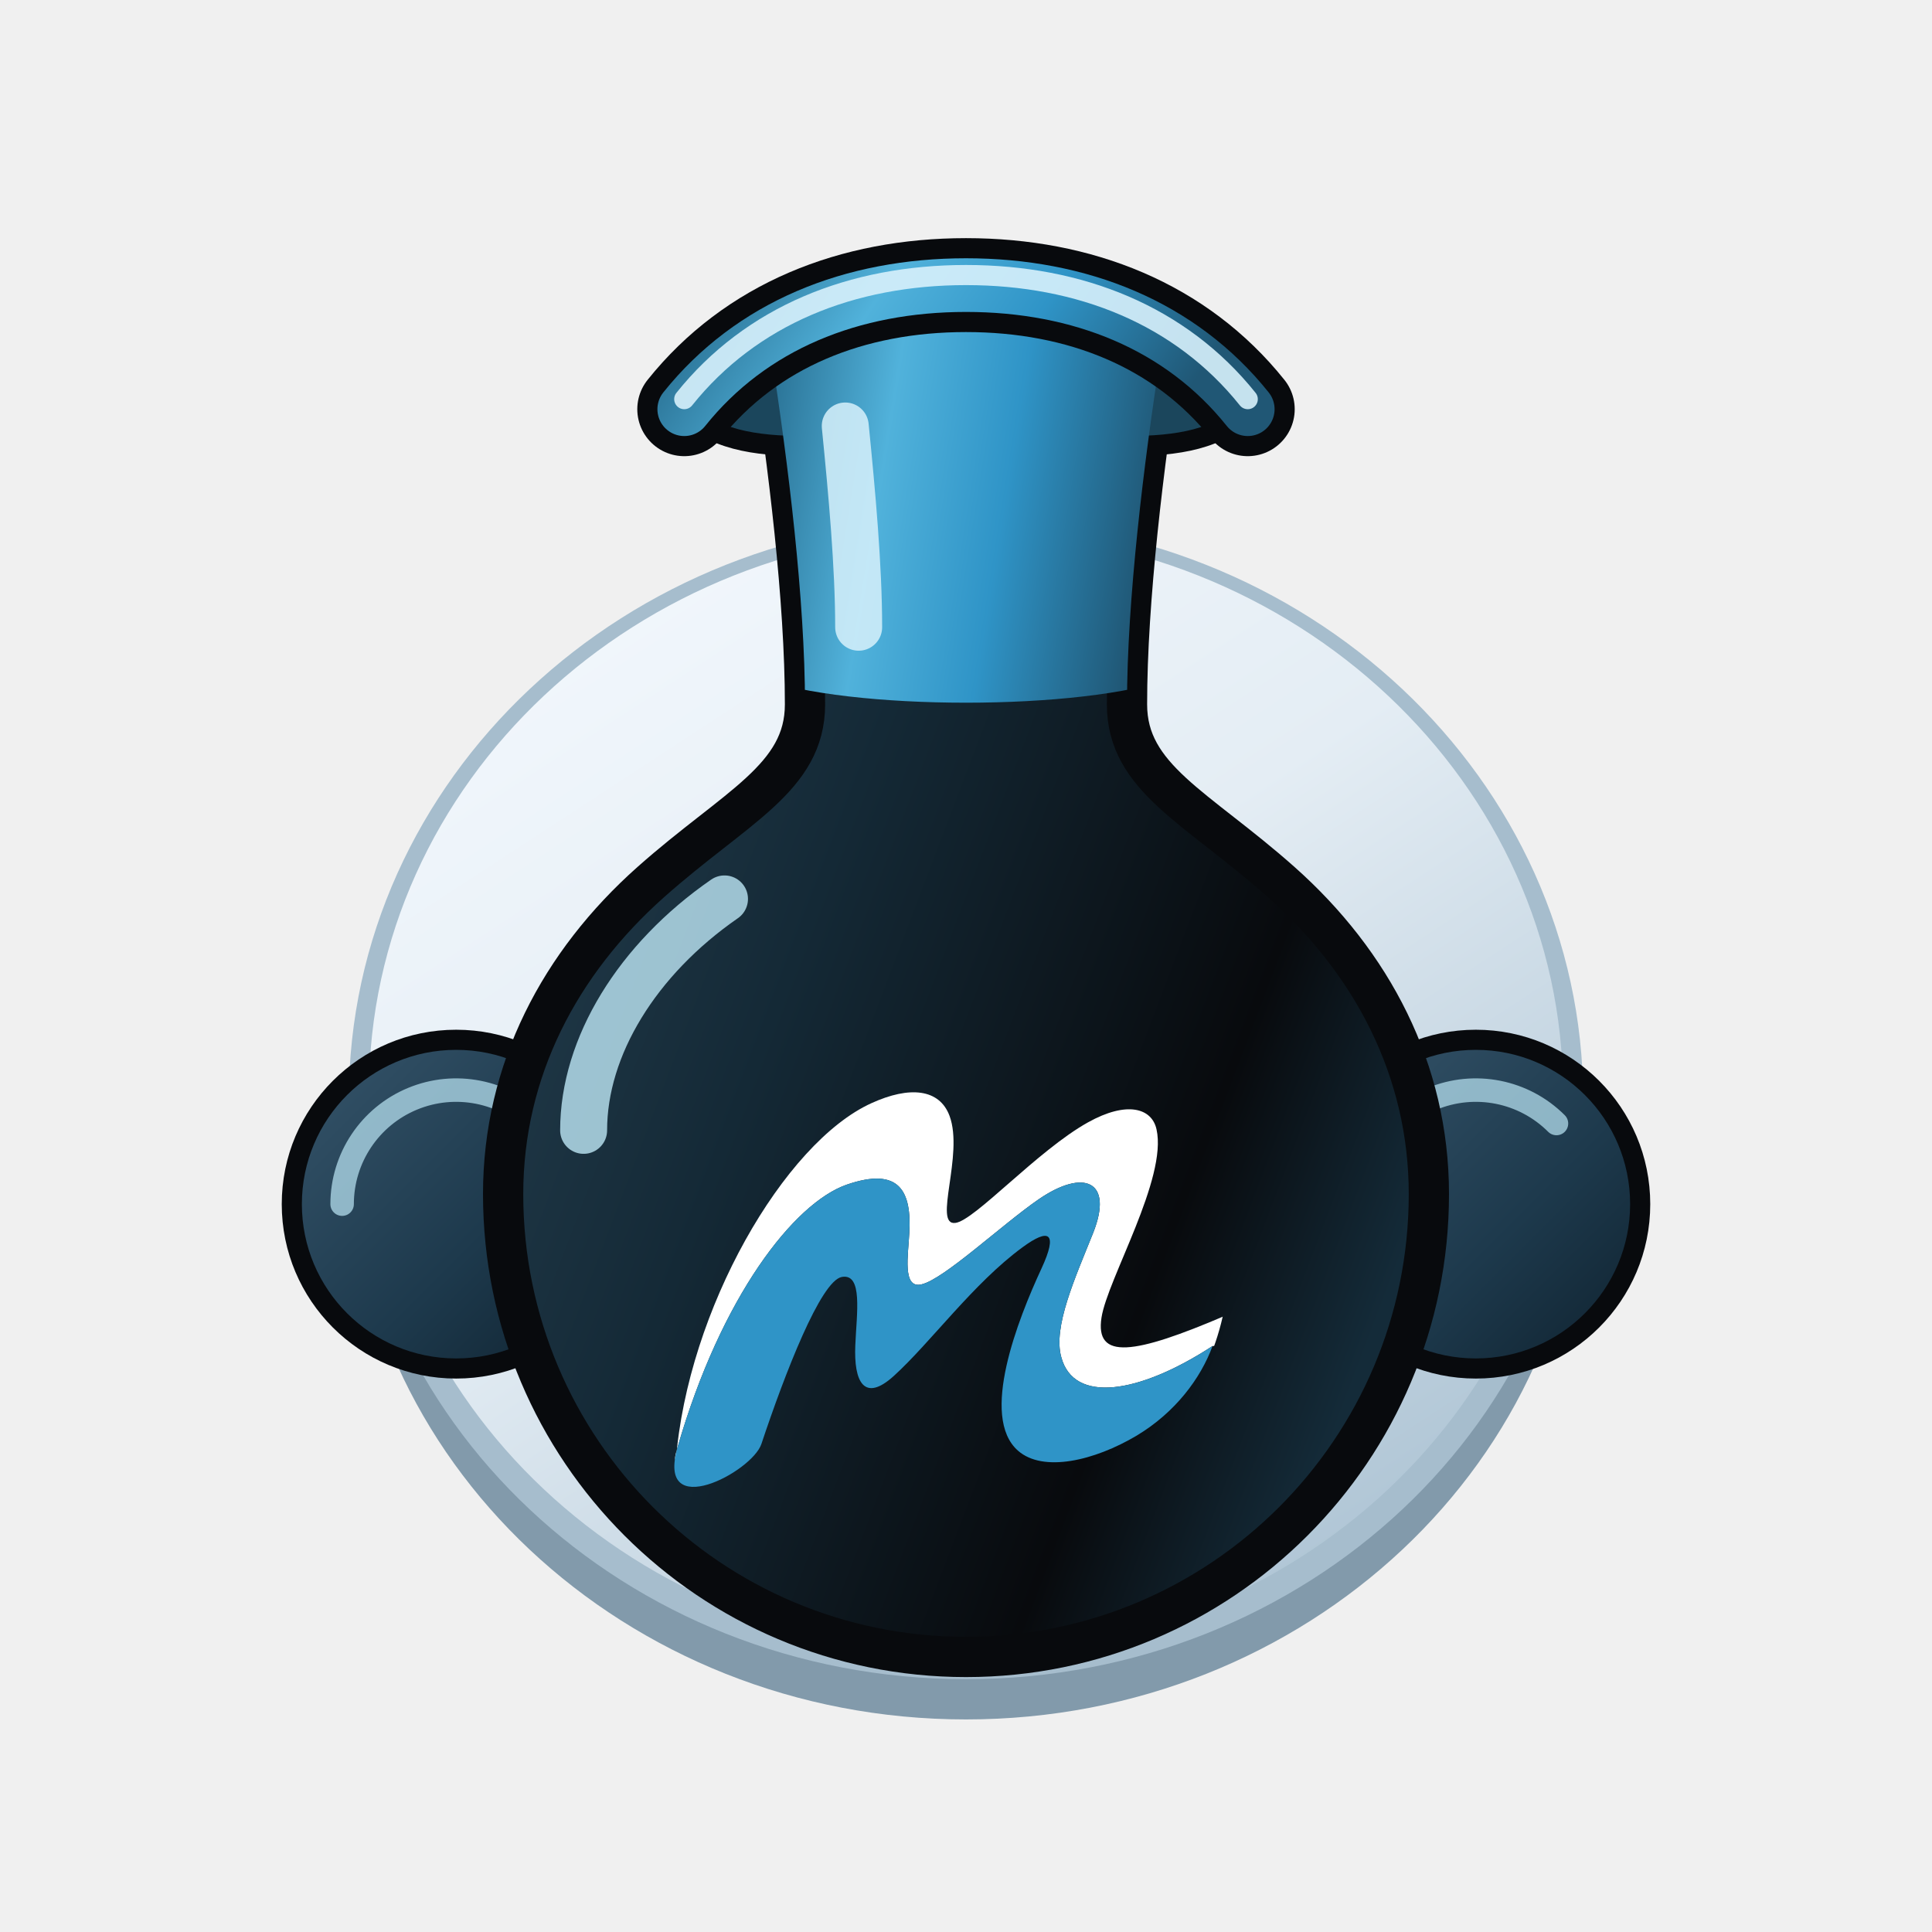
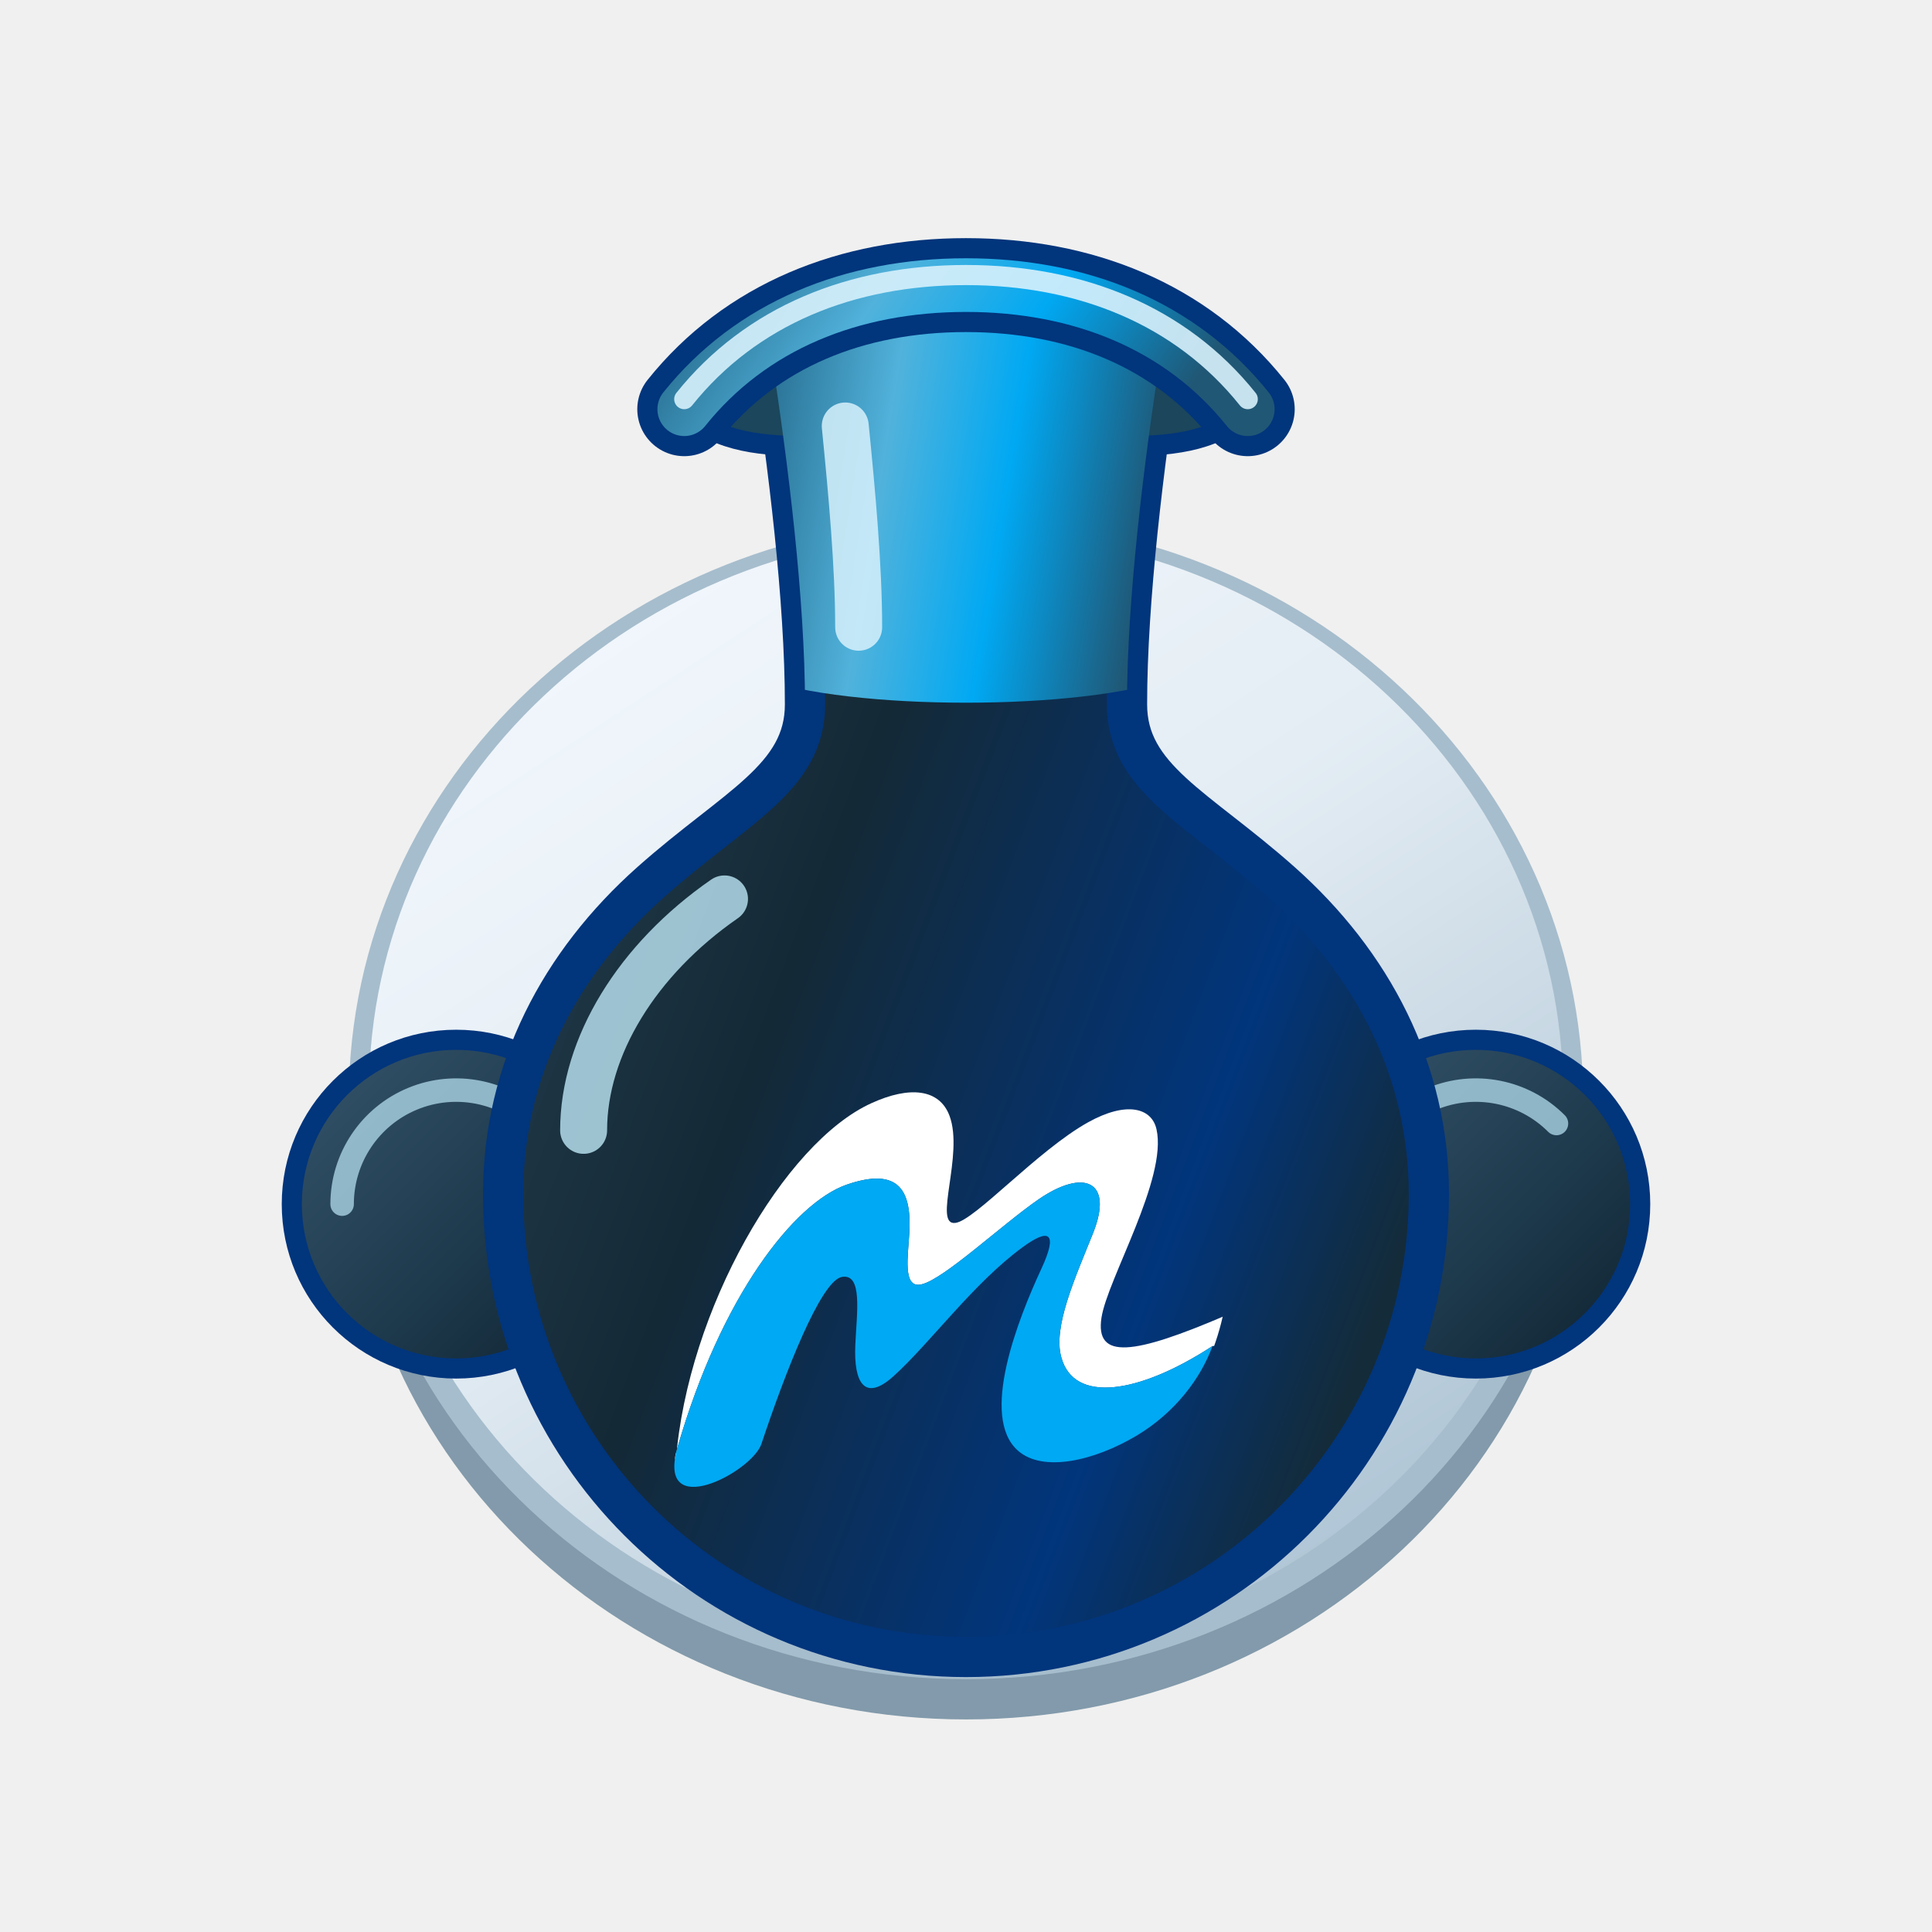
<svg xmlns="http://www.w3.org/2000/svg" width="2048" height="2048" viewBox="224 224 576 576" role="img" aria-labelledby="title description" data-muzzle-x="512" data-muzzle-y="295" data-direction-x="0" data-direction-y="-1" data-recoil-x="0" data-recoil-y="1" data-pivot-x="512" data-pivot-y="551.7231">
  <defs>
    <linearGradient id="base-light" x1="0" y1="0" x2=".7" y2="1">
      <stop stop-color="#f6faff" />
      <stop offset=".5" stop-color="#e4edf4" />
      <stop offset="1" stop-color="#afc5d5" />
    </linearGradient>
    <linearGradient id="brand-blue" x1="0" y1="0" x2="1" y2=".15">
      <stop stop-color="#236789" />
      <stop offset=".35" stop-color="#51b2db" />
-       <stop offset=".65" stop-color="#2f94c7" />
+       <stop offset=".65" stop-color="#00a9f3" />
      <stop offset="1" stop-color="#205775" />
    </linearGradient>
    <linearGradient id="body-dark" x1="0" y1=".1" x2="1" y2=".65">
      <stop stop-color="#284354" />
      <stop offset=".4" stop-color="#142936" />
-       <stop offset=".8" stop-color="#080a0d" />
+       <stop offset=".8" stop-color="#01357c" />
      <stop offset="1" stop-color="#142b39" />
    </linearGradient>
    <linearGradient id="saddle-dark" x1="0" y1="0" x2="1" y2="1">
      <stop stop-color="#35546a" />
      <stop offset=".6" stop-color="#1d394c" />
      <stop offset="1" stop-color="#102330" />
    </linearGradient>
    <path id="shell-outline" d="M454 330C459 362 464 403 464 434C464 456 443.27 464.54 418 487C391 511 374 543 374 580C374 656.2 435.8 718 512 718C588.2 718 650 656.2 650 580C650 543 633 511 606 487C580.73 464.54 560 456 560 434C560 403 565 362 570 330C538 319 486 319 454 330Z" />
    <clipPath id="shell-clip">
      <use href="#shell-outline" />
    </clipPath>
    <path id="muzzle-rim-curve" d="M428 346C448 321 478 309 512 309C546 309 576 321 596 346" />
  </defs>
  <g id="cannon">
    <g id="carriage">
      <g id="turntable">
        <ellipse cx="512" cy="563.723" rx="184" ry="172.903" fill="#829aab" />
        <ellipse id="turntable-plane" cx="512" cy="551.723" rx="184" ry="172.903" fill="#a6bdcd" />
        <ellipse cx="512" cy="549.723" rx="178" ry="167.265" fill="url(#base-light)" />
      </g>
    </g>
    <g id="aim" data-pivot-x="512" data-pivot-y="551.7231">
      <g id="saddle">
        <g id="saddle-left">
-           <circle cx="360" cy="583" r="52" fill="#080a0d" />
+           <circle cx="360" cy="583" r="52" fill="#01357c" />
          <circle cx="360" cy="583" r="46" fill="url(#saddle-dark)" />
          <path id="saddle-left-highlight" d="M326 583A34 34 0 0 1 384.042 558.958" fill="none" stroke="#b9e3f2" stroke-width="7" stroke-linecap="round" opacity=".72" />
        </g>
        <g id="saddle-right">
-           <circle cx="664" cy="583" r="52" fill="#080a0d" />
+           <circle cx="664" cy="583" r="52" fill="#01357c" />
          <circle cx="664" cy="583" r="46" fill="url(#saddle-dark)" />
          <path id="saddle-right-highlight" d="M630 583A34 34 0 0 1 688.042 558.958" fill="none" stroke="#b9e3f2" stroke-width="7" stroke-linecap="round" opacity=".72" />
        </g>
      </g>
      <g id="elevation">
        <g id="barrel">
          <g id="gun-form">
            <g id="breech">
-               <use href="#shell-outline" fill="url(#body-dark)" stroke="#080a0d" stroke-width="12" stroke-linejoin="round" />
+               <use href="#shell-outline" fill="url(#body-dark)" stroke="#01357c" stroke-width="12" stroke-linejoin="round" />
              <path id="body-highlight" d="M440 492C414 510 398 536 398 561" fill="none" stroke="#b9e3f2" stroke-width="14" stroke-linecap="round" opacity=".82" />
            </g>
-             <path id="muzzle-rear-wall" d="M428 346C448 321 478 309 512 309C546 309 576 321 596 346C588 355 575 357 560 357C539 346 485 346 464 357C449 357 436 355 428 346Z" fill="#1b465c" stroke="#080a0d" stroke-width="6" stroke-linejoin="round" />
+             <path id="muzzle-rear-wall" d="M428 346C448 321 478 309 512 309C546 309 576 321 596 346C588 355 575 357 560 357C539 346 485 346 464 357C449 357 436 355 428 346Z" fill="#1b465c" stroke="#01357c" stroke-width="6" stroke-linejoin="round" />
            <g id="tube" clip-path="url(#shell-clip)">
              <path d="M450 318H574V426C547 436 477 436 450 426Z" fill="url(#brand-blue)" />
              <path id="tube-highlight" d="M476 351C478 371 480 393 480 411" fill="none" stroke="#d7f1fc" stroke-width="14" stroke-linecap="round" opacity=".85" />
            </g>
            <g id="muzzle" data-bore-visible="false" fill="none" stroke-linecap="round" stroke-linejoin="round">
-               <use id="muzzle-outer-wall" href="#muzzle-rim-curve" stroke="#080a0d" stroke-width="28" />
+               <use id="muzzle-outer-wall" href="#muzzle-rim-curve" stroke="#01357c" stroke-width="28" />
              <use href="#muzzle-rim-curve" stroke="url(#brand-blue)" stroke-width="16" />
              <use id="muzzle-highlight" href="#muzzle-rim-curve" transform="translate(0 -3)" stroke="#d7f1fc" stroke-width="6" opacity=".9" />
              <g id="muzzle-origin" transform="translate(512 295)" />
            </g>
            <g id="rear-emblem" transform="translate(512 599)">
              <svg id="product-monogram" x="-96" y="-96" width="192" height="192" viewBox="0 0 192 192" preserveAspectRatio="xMidYMid meet">
                <defs>
                  <mask id="product-monogram-emblem-mask" maskUnits="userSpaceOnUse" x="40" y="26" width="183.5" height="157">
                    <circle cx="145" cy="104.5" r="78.5" fill="#fff" />
                    <rect x="45" y="100" width="75" height="83" fill="#fff" />
                  </mask>
                </defs>
                <g transform="translate(-49 -8.5)">
                  <g id="product-monogram-emblem" mask="url(#product-monogram-emblem-mask)">
                    <g>
                      <path id="product-monogram-white-ribbon" fill="#fff" d="M 58.5 165         C 62 120 90.8 70.2 116.8 58.4         C 128.2 53.2 137.1 54.1 140.1 62.2         C 144.4 73.8 135.1 94.9 141.8 94.1         C 147.5 93.5 166.3 72.5 181.4 64.1         C 192.9 57.7 200.4 59.8 201.8 66.2         C 205.1 80.8 187.2 110.8 185.4 122.3         C 183.4 135.1 195.1 133.4 222.4 121.7         L 231 121.7 L 231 130.8 L 218.5 130.8         C 196.4 145.2 177.1 148 173.4 134.1         C 170.9 125.1 177.5 110.6 182.9 97.1         C 189.1 81.5 180.1 77.8 166.6 87.1         C 155.6 94.7 138.5 110.8 131.8 112.4         C 125.9 113.9 127.8 103.5 128.1 97.1         C 128.8 84.8 125.3 77.2 109.4 82.7         C 93.7 88.2 72 116 59 161         C 58.2 163.8 58.1 164.3 58.5 165 Z" />
-                       <path id="product-monogram-blue-ribbon" fill="#2f94c7" d="M 59 161         C 72 116 93.7 88.2 109.4 82.7         C 125.3 77.2 128.8 84.8 128.1 97.1         C 127.8 103.5 125.9 113.9 131.8 112.4         C 138.5 110.8 155.6 94.7 166.6 87.1         C 180.1 77.8 189.1 81.5 182.9 97.1         C 177.5 110.6 170.9 125.1 173.4 134.1         C 177.1 148 196.4 145.2 218.5 130.8         C 215 140.4 207.4 150.6 195.9 157.5         C 183.3 165 168 168.6 160.5 162         C 149 151.9 160.5 122.8 167.5 107.7         C 172.5 96.9 169.8 95.5 161.8 101.4         C 147.2 112.1 134.5 129.7 123.5 139.7         C 114.7 147.7 111.5 141.6 112 130.5         C 112.4 121 114.3 109.1 108 110.2         C 101.7 111.3 91 139 84 160         C 81.2 168.4 52.5 183.5 59 161 Z" />
+                       <path id="product-monogram-blue-ribbon" fill="#00a9f3" d="M 59 161         C 72 116 93.7 88.2 109.4 82.7         C 125.3 77.2 128.8 84.8 128.1 97.1         C 127.8 103.5 125.9 113.9 131.8 112.4         C 138.5 110.8 155.6 94.7 166.6 87.1         C 180.1 77.8 189.1 81.5 182.9 97.1         C 177.5 110.6 170.9 125.1 173.4 134.1         C 177.1 148 196.4 145.2 218.5 130.8         C 215 140.4 207.4 150.6 195.9 157.5         C 183.3 165 168 168.6 160.5 162         C 149 151.9 160.5 122.8 167.5 107.7         C 172.5 96.9 169.8 95.5 161.8 101.4         C 147.2 112.1 134.5 129.7 123.5 139.7         C 114.7 147.7 111.5 141.6 112 130.5         C 112.4 121 114.3 109.1 108 110.2         C 101.7 111.3 91 139 84 160         C 81.2 168.4 52.5 183.5 59 161 Z" />
                    </g>
                  </g>
                </g>
              </svg>
            </g>
          </g>
        </g>
      </g>
    </g>
  </g>
</svg>
